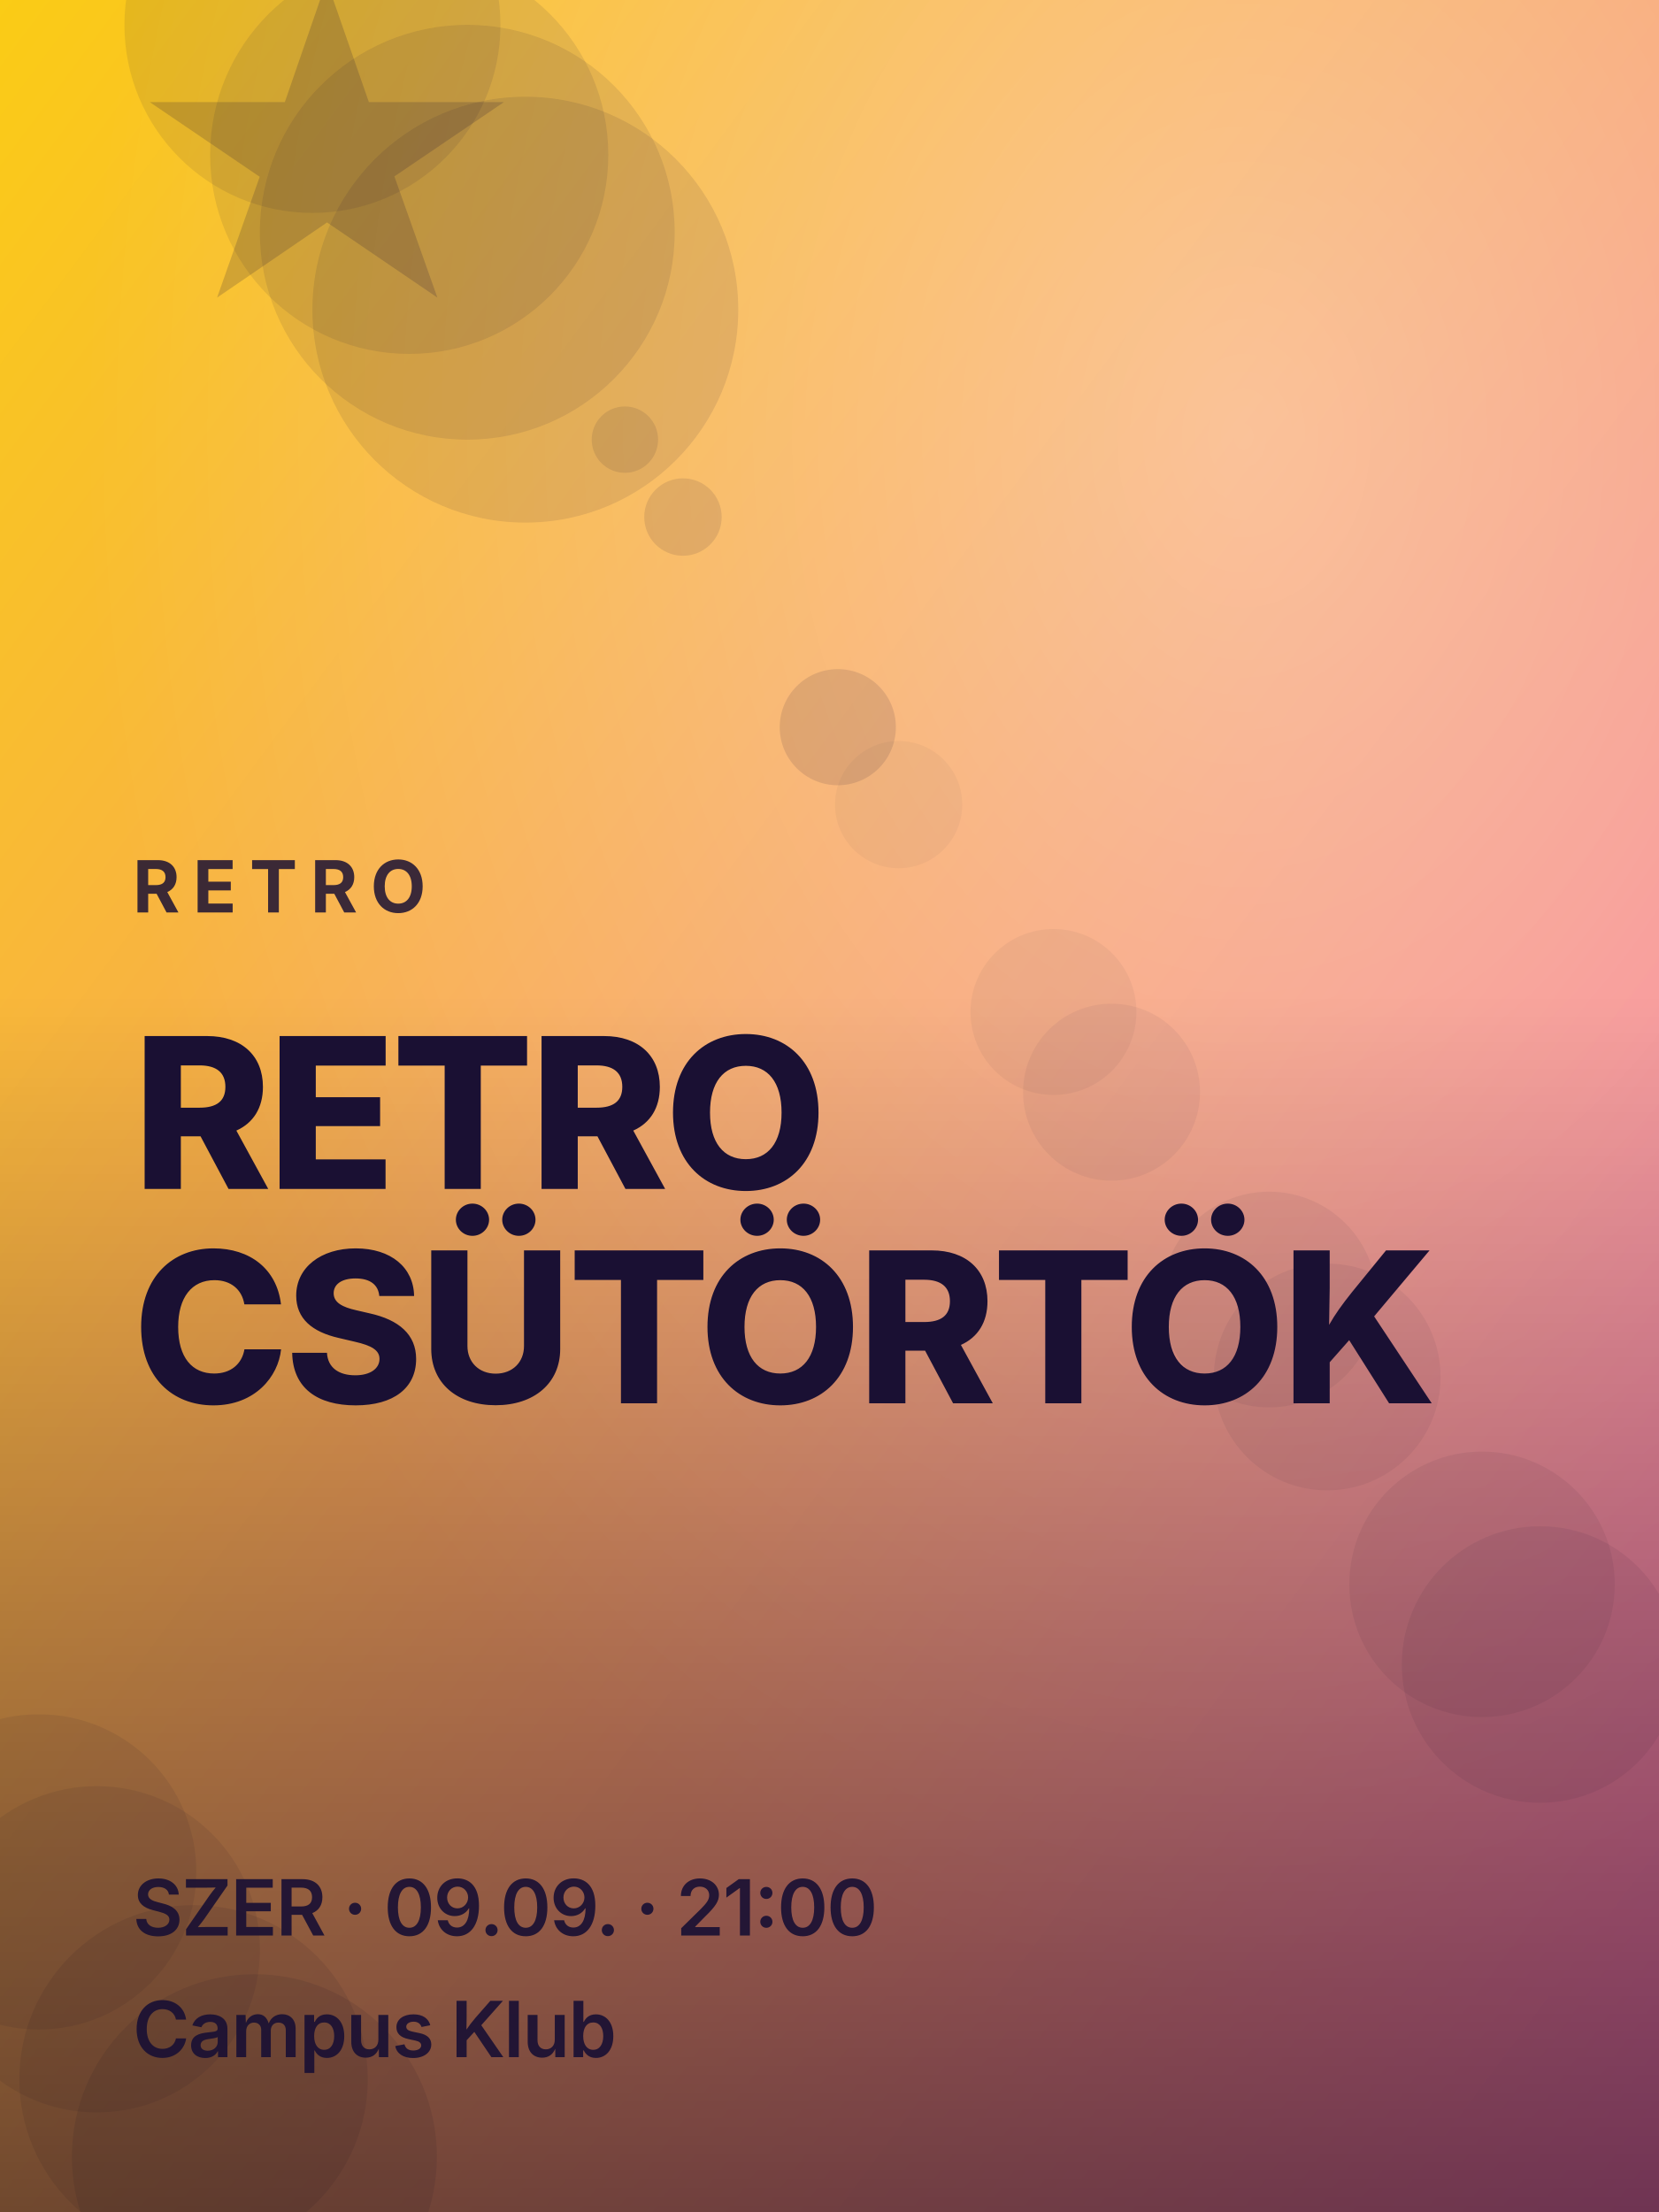
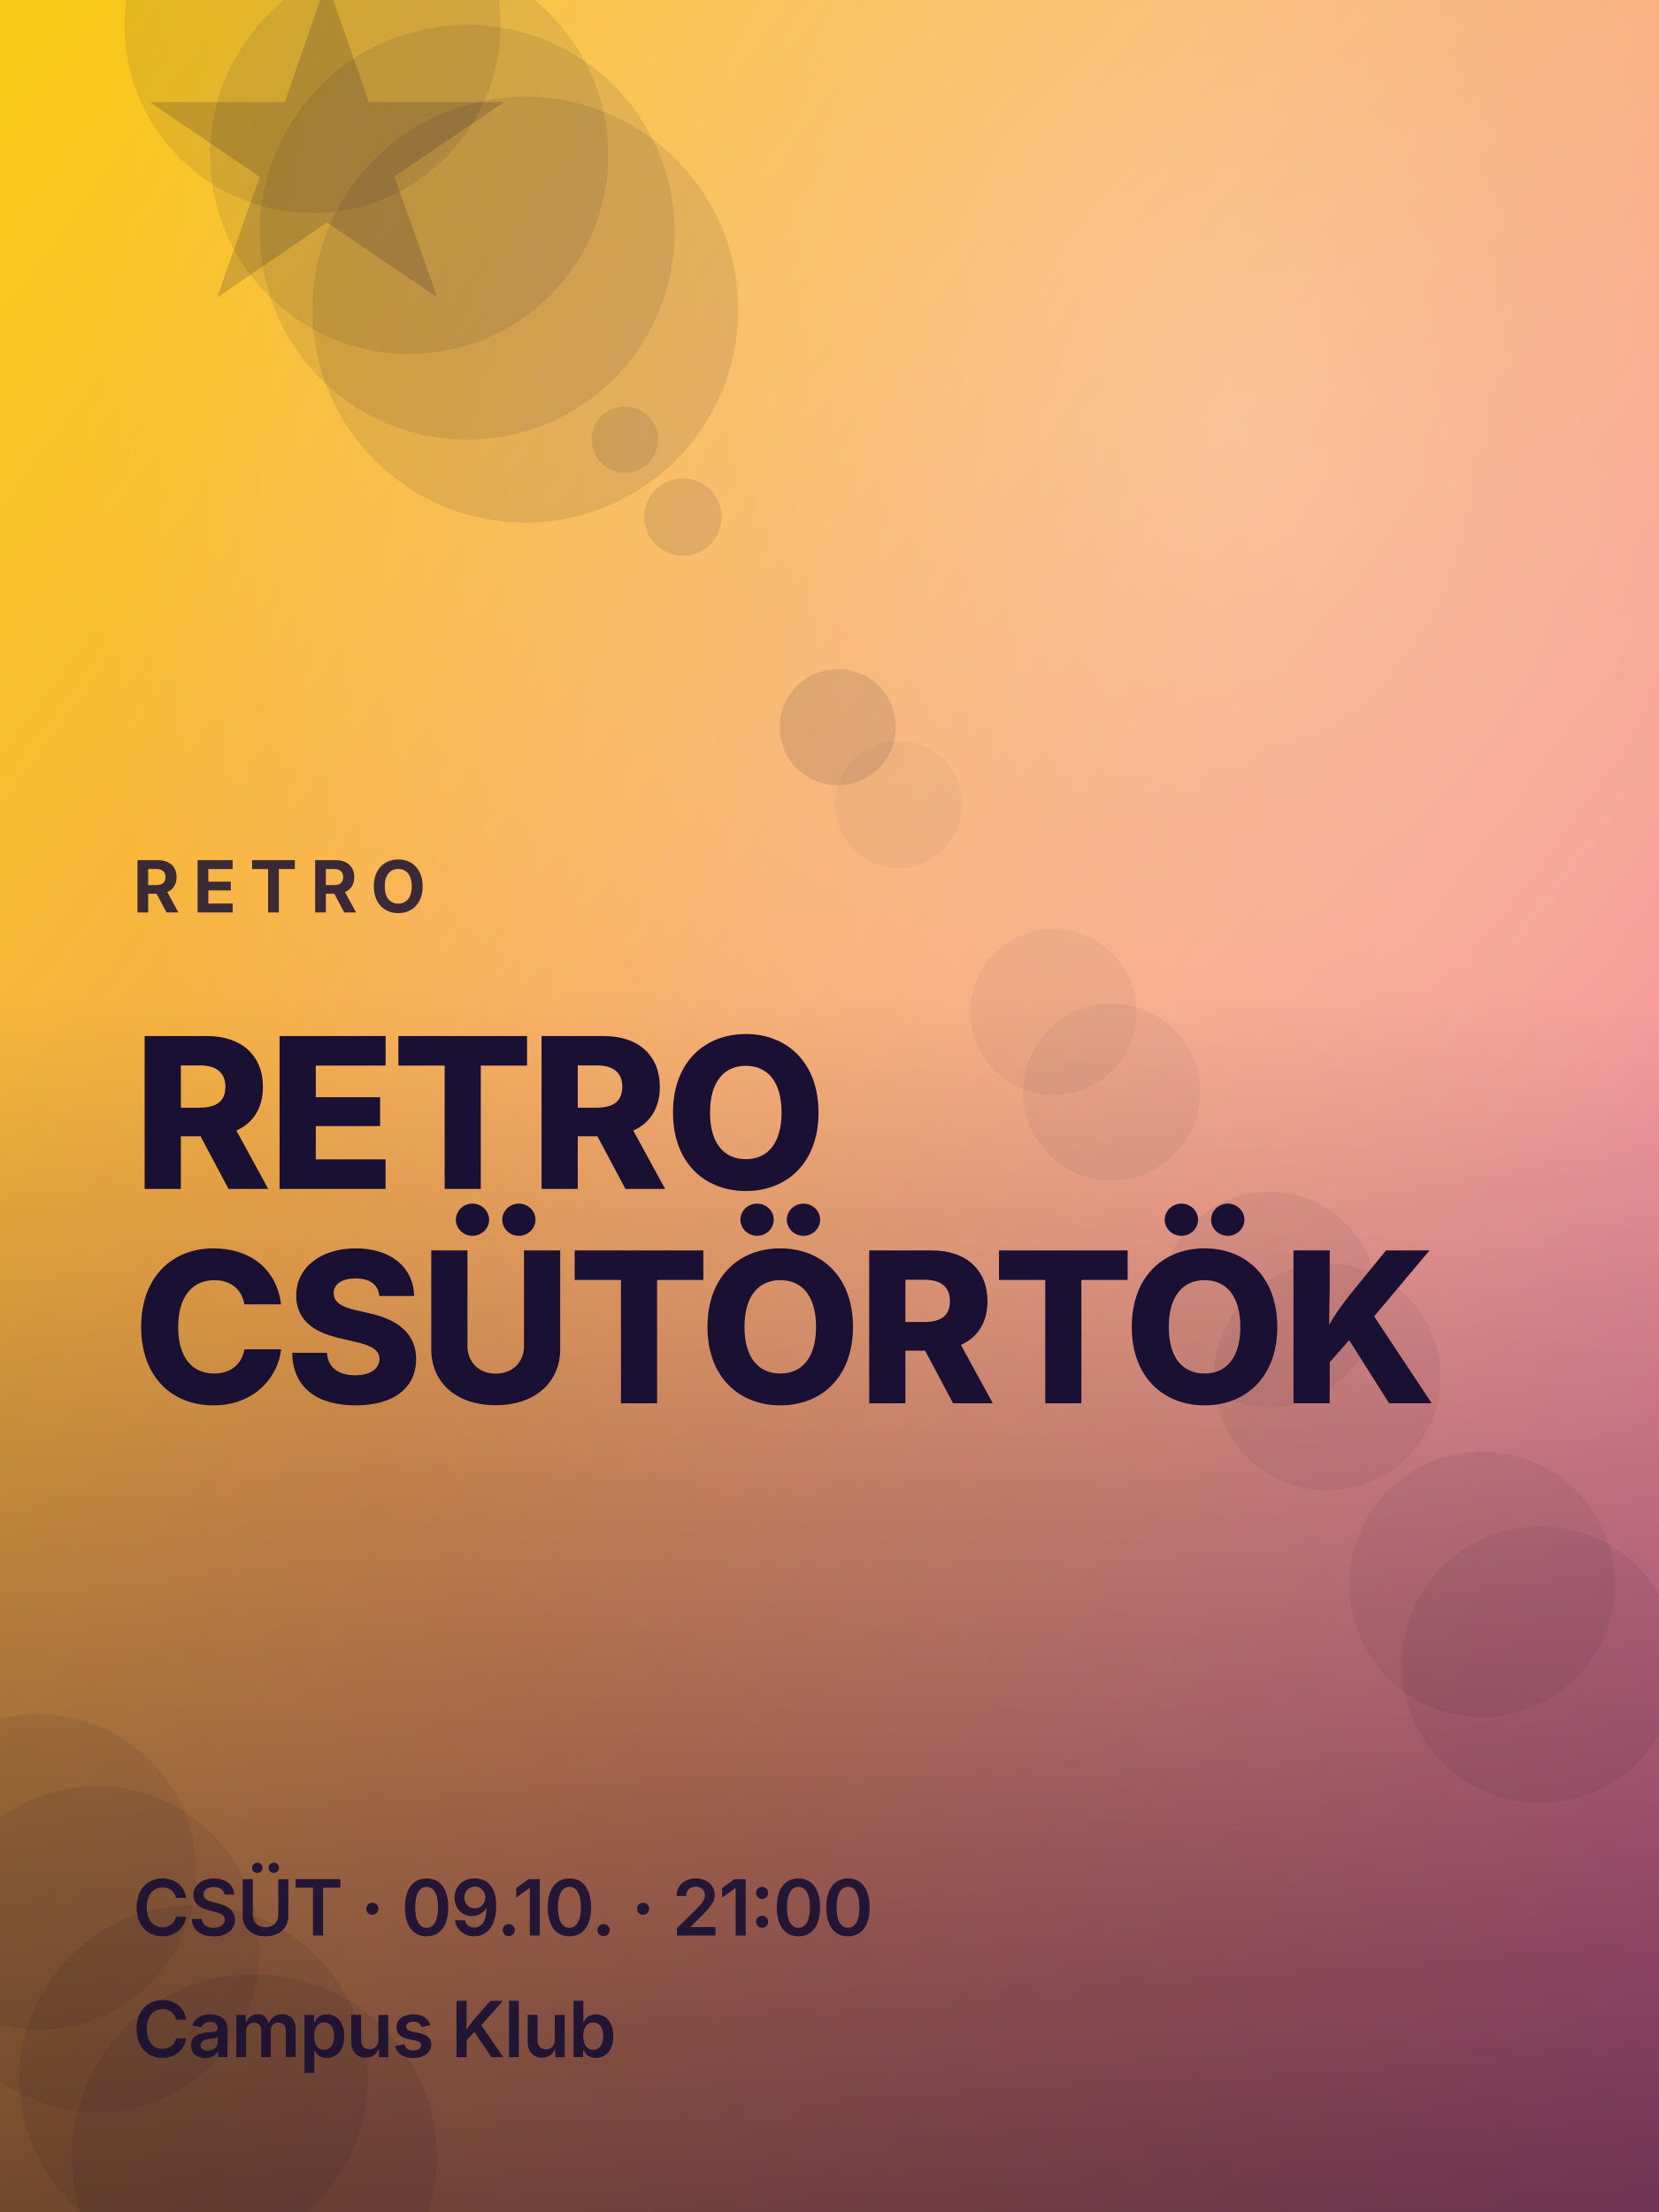
<svg xmlns="http://www.w3.org/2000/svg" viewBox="0 0 600 800" width="600" height="800" role="img" aria-label="Retro Csütörtök">
  <defs>
    <linearGradient id="bg" x1="0" y1="0" x2="1" y2="1">
      <stop offset="0" stop-color="#facc15" />
      <stop offset="1" stop-color="#f472b6" />
    </linearGradient>
    <radialGradient id="glow" cx="0.75" cy="0.2" r="0.7">
      <stop offset="0" stop-color="#ffffff" stop-opacity="0.35" />
      <stop offset="1" stop-color="#ffffff" stop-opacity="0" />
    </radialGradient>
    <linearGradient id="shade" x1="0" y1="0" x2="0" y2="1">
      <stop offset="0.45" stop-color="#000" stop-opacity="0" />
      <stop offset="1" stop-color="#000" stop-opacity="0.55" />
    </linearGradient>
  </defs>
  <rect width="600" height="800" fill="url(#bg)" />
  <rect width="600" height="800" fill="url(#glow)" />
  <circle cx="190" cy="112" r="77" fill="#1a1033" opacity="0.103" />
  <circle cx="113" cy="9" r="68" fill="#1a1033" opacity="0.093" />
  <circle cx="35" cy="705" r="59" fill="#1a1033" opacity="0.082" />
  <circle cx="557" cy="602" r="50" fill="#1a1033" opacity="0.072" />
  <circle cx="480" cy="498" r="41" fill="#1a1033" opacity="0.061" />
  <circle cx="402" cy="395" r="32" fill="#1a1033" opacity="0.051" />
  <circle cx="325" cy="291" r="23" fill="#1a1033" opacity="0.041" />
  <circle cx="247" cy="187" r="14" fill="#1a1033" opacity="0.110" />
  <circle cx="169" cy="84" r="75" fill="#1a1033" opacity="0.100" />
  <circle cx="92" cy="780" r="66" fill="#1a1033" opacity="0.090" />
  <circle cx="14" cy="677" r="57" fill="#1a1033" opacity="0.079" />
  <circle cx="536" cy="573" r="48" fill="#1a1033" opacity="0.069" />
  <circle cx="459" cy="470" r="39" fill="#1a1033" opacity="0.059" />
  <circle cx="381" cy="366" r="30" fill="#1a1033" opacity="0.048" />
  <circle cx="303" cy="263" r="21" fill="#1a1033" opacity="0.118" />
  <circle cx="226" cy="159" r="12" fill="#1a1033" opacity="0.108" />
  <circle cx="148" cy="56" r="72" fill="#1a1033" opacity="0.097" />
  <circle cx="70" cy="752" r="63" fill="#1a1033" opacity="0.087" />
  <text x="48" y="96" font-size="140" fill="#1a1033" opacity="0.18" font-weight="900">★</text>
  <rect width="600" height="800" fill="url(#shade)" />
  <g fill="#1a1033" font-family="Inter, 'Segoe UI', system-ui, sans-serif" style="letter-spacing:-0.02em">
    <text x="48" y="330" font-size="26" font-weight="700" opacity="0.85" style="letter-spacing:0.18em">RETRO</text>
    <text x="48" y="430" font-size="76" font-weight="800">RETRO</text>
    <text x="48" y="507.52" font-size="76" font-weight="800">CSÜTÖRTÖK</text>
-     <text x="48" y="700" font-size="28" font-weight="600" opacity="0.92">SZER · 09.09. · 21:00</text>
+     <text x="48" y="700" font-size="28" font-weight="600" opacity="0.92">CSÜT · 09.10. · 21:00</text>
    <text x="48" y="744" font-size="28" font-weight="600" opacity="0.92">Campus Klub</text>
  </g>
</svg>
